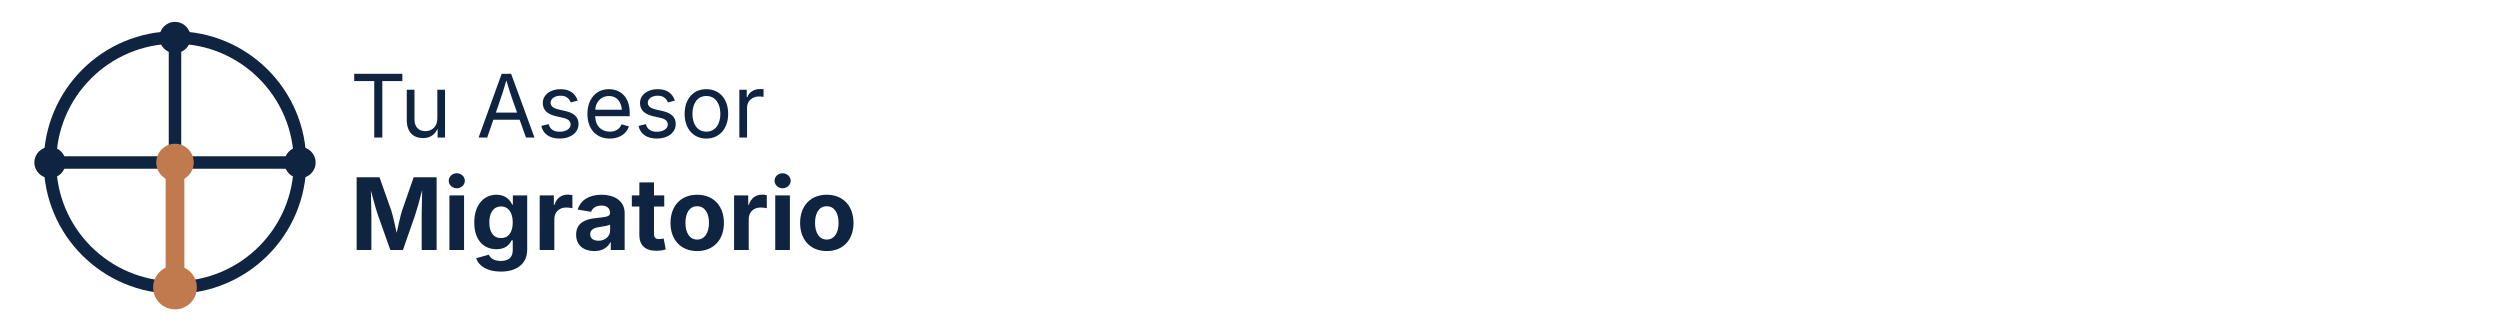
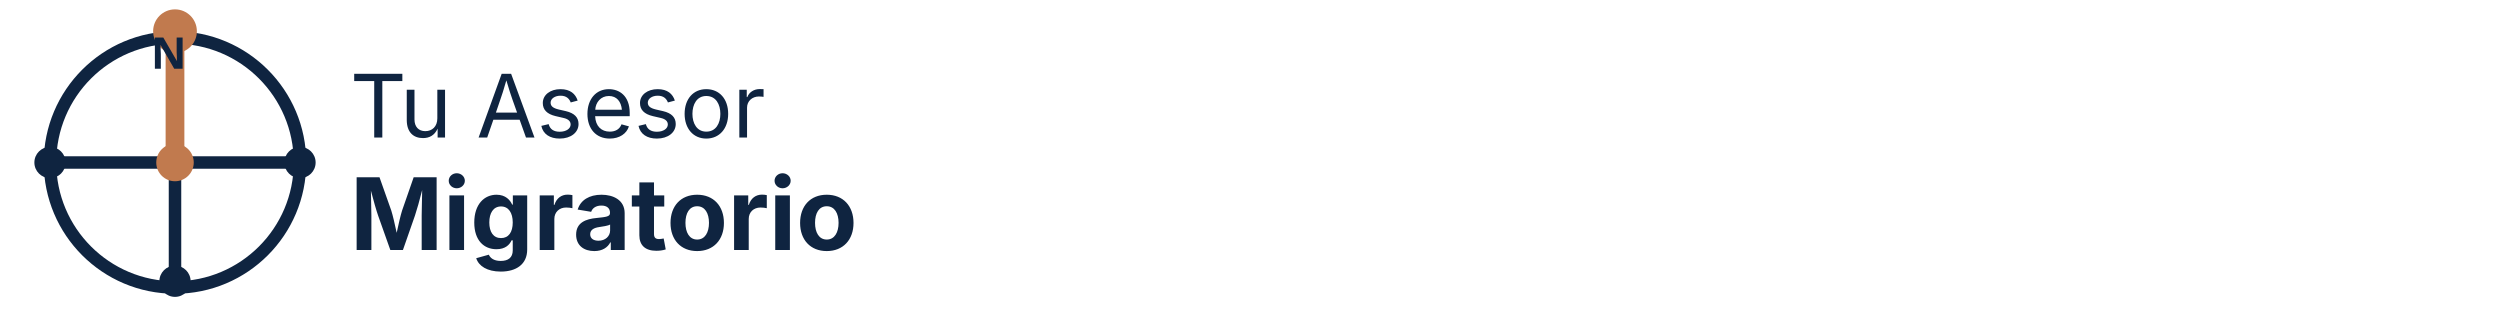
<svg xmlns="http://www.w3.org/2000/svg" viewBox="0 0 400 52" fill="none">
  <g transform="translate(4, 2)">
    <circle cx="24" cy="24" r="20" stroke="#0F2440" stroke-width="2" fill="none" />
-     <line x1="24" y1="22" x2="24" y2="4" stroke="#0F2440" stroke-width="2" stroke-linecap="round" />
-     <circle cx="24" cy="4" r="2.5" fill="#0F2440" />
+     <line x1="24" y1="22" x2="24" y2="3" stroke="#C17A4E" stroke-width="3" stroke-linecap="round" />
+     <circle cx="24" cy="3" r="3.5" fill="#C17A4E" />
+     <text x="23" y="9" text-anchor="middle" font-family="Geist, system-ui, sans-serif" font-size="7" font-weight="700" fill="#0F2440">N</text>
    <line x1="26" y1="24" x2="44" y2="24" stroke="#0F2440" stroke-width="2" stroke-linecap="round" />
    <circle cx="44" cy="24" r="2.5" fill="#0F2440" />
    <line x1="22" y1="24" x2="4" y2="24" stroke="#0F2440" stroke-width="2" stroke-linecap="round" />
    <circle cx="4" cy="24" r="2.5" fill="#0F2440" />
-     <line x1="24" y1="26" x2="24" y2="42" stroke="#C17A4E" stroke-width="3" stroke-linecap="round" />
-     <circle cx="24" cy="44" r="3.5" fill="#C17A4E" />
+     <line x1="24" y1="26" x2="24" y2="43" stroke="#0F2440" stroke-width="2" stroke-linecap="round" />
+     <circle cx="24" cy="43" r="2.5" fill="#0F2440" />
    <circle cx="24" cy="24" r="3" fill="#C17A4E" />
  </g>
  <g font-family="Geist, system-ui, -apple-system, sans-serif">
    <text x="56" y="22" font-size="14" font-weight="400" fill="#0F2440">Tu Asesor</text>
    <text x="56" y="40" font-size="16" font-weight="700" fill="#0F2440">Migratorio</text>
  </g>
</svg>
